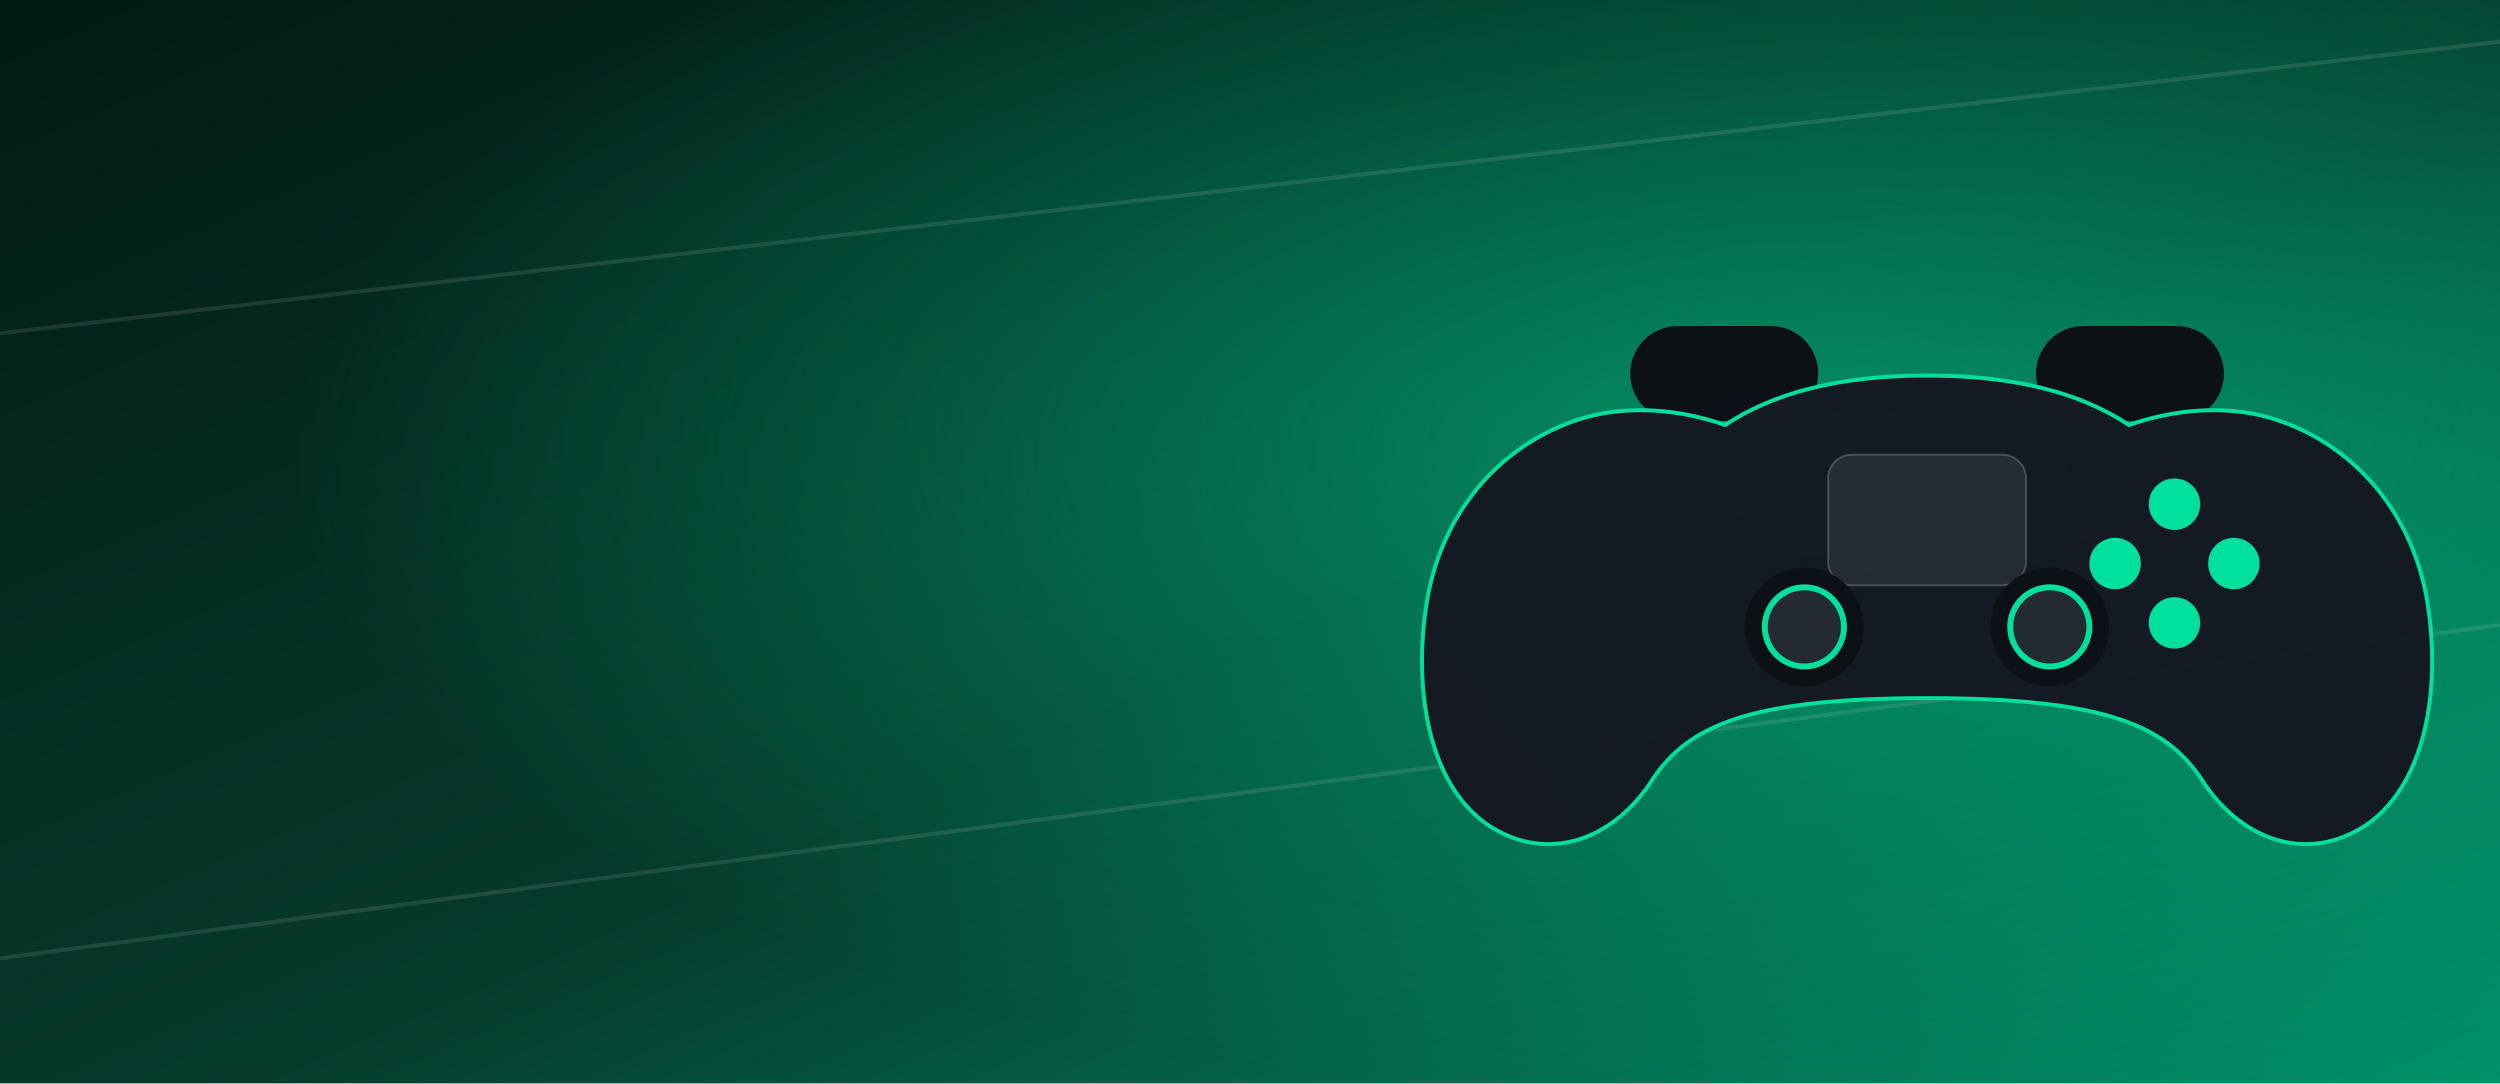
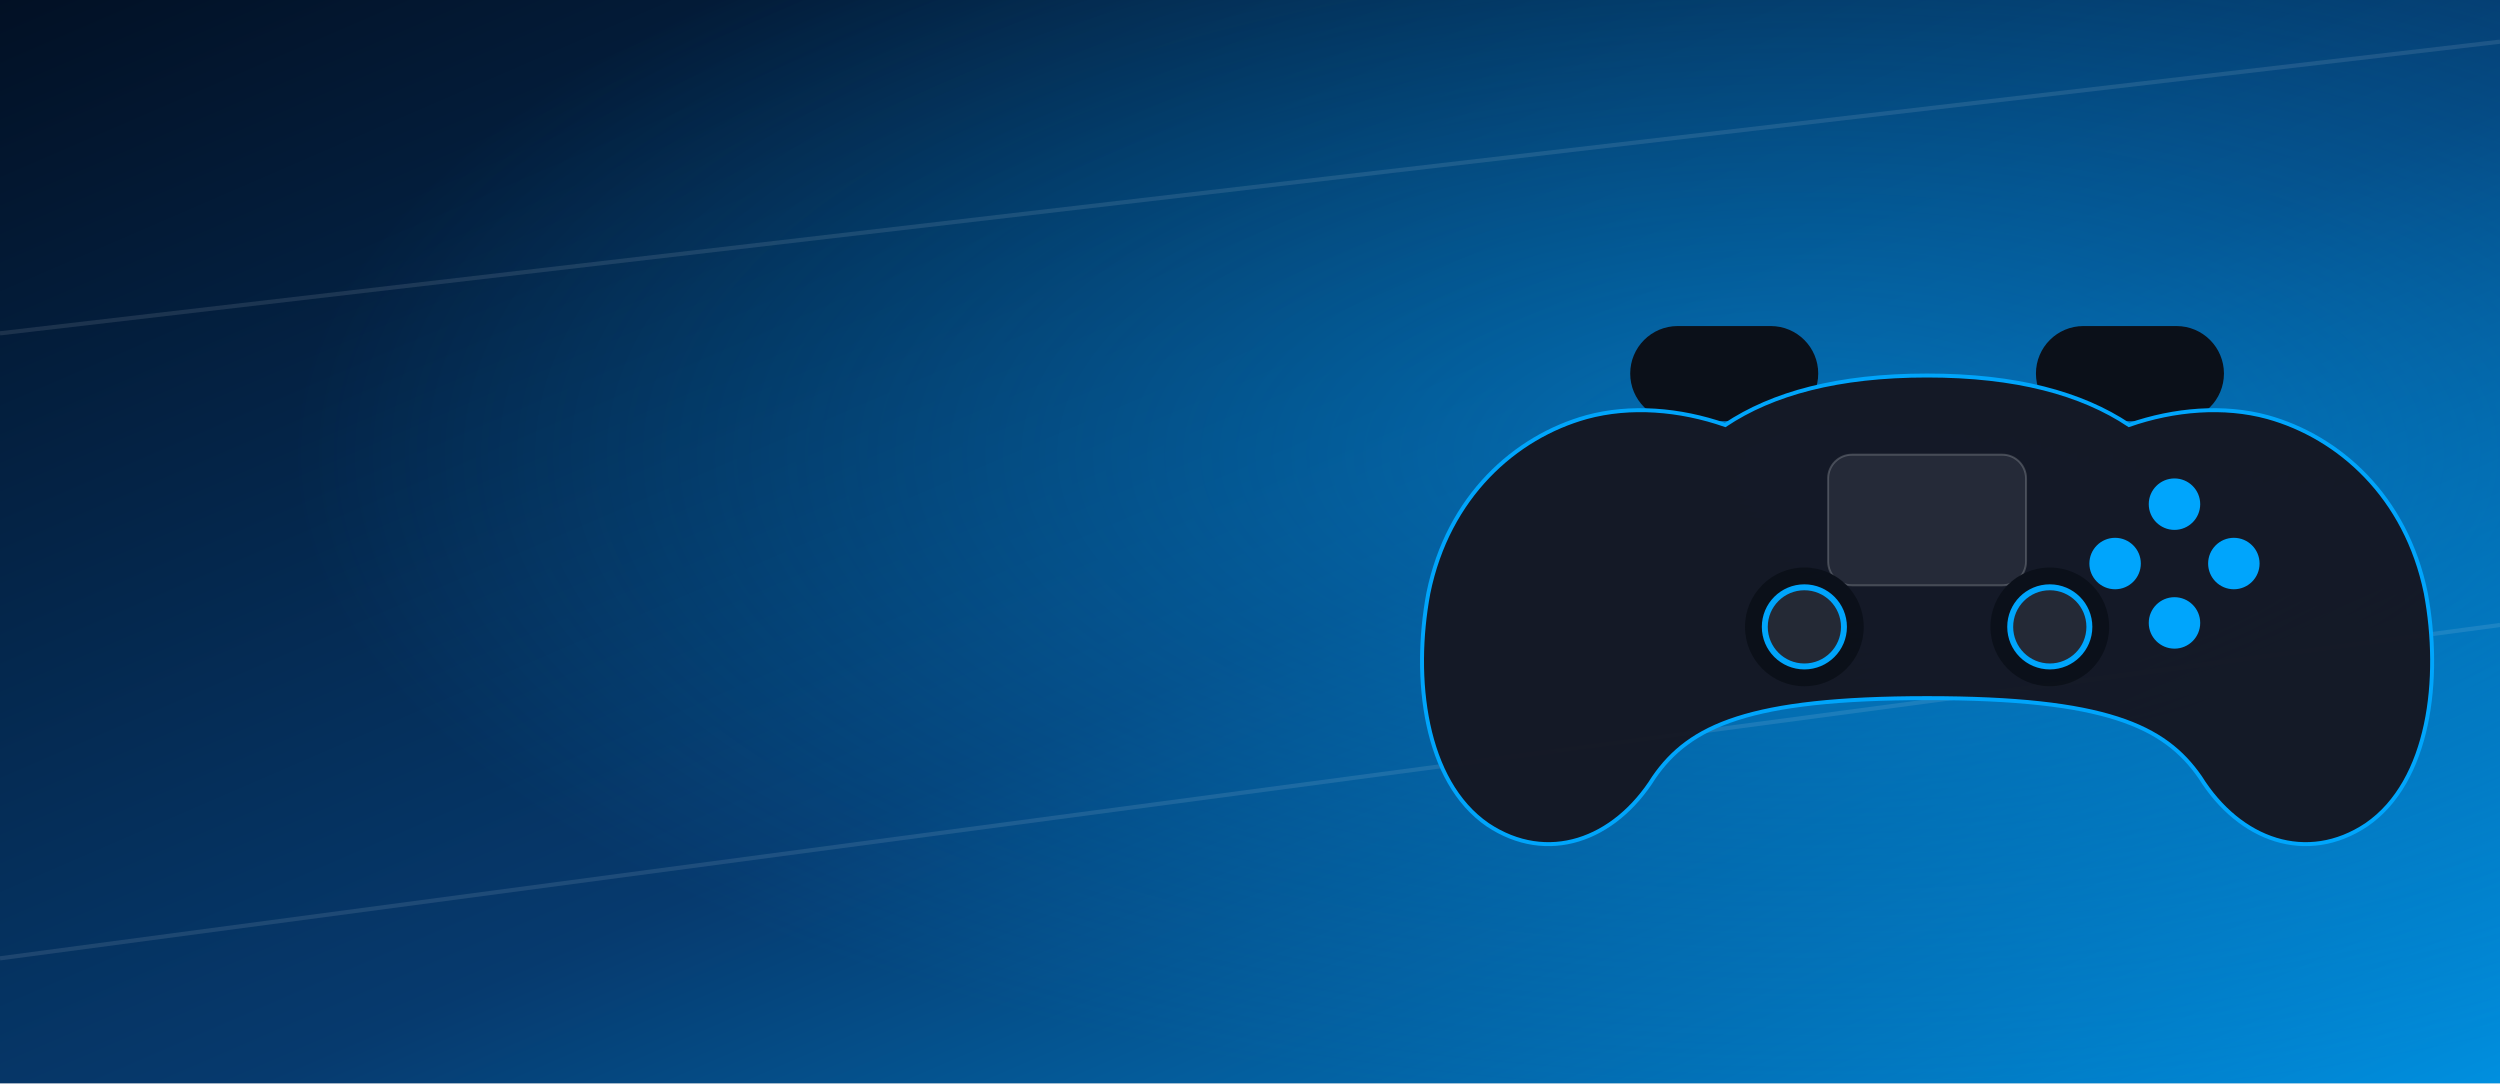
<svg xmlns="http://www.w3.org/2000/svg" viewBox="0 0 1200 520" preserveAspectRatio="xMidYMid slice">
  <defs>
    <linearGradient id="bg2" x1="0" y1="0" x2="1" y2="1">
-       <stop offset="0" stop-color="#021a14" />
-       <stop offset="0.55" stop-color="#063b2c" />
-       <stop offset="1" stop-color="#00936b" />
+       <stop offset="0" stop-color="#021024" />
+       <stop offset="0.55" stop-color="#063a6e" />
+       <stop offset="1" stop-color="#0090E0" />
    </linearGradient>
    <radialGradient id="glow2" cx="0.72" cy="0.42" r="0.6">
-       <stop offset="0" stop-color="#00e5a0" stop-opacity="0.5" />
-       <stop offset="1" stop-color="#00e5a0" stop-opacity="0" />
+       <stop offset="0" stop-color="#00A8FF" stop-opacity="0.5" />
+       <stop offset="1" stop-color="#00A8FF" stop-opacity="0" />
    </radialGradient>
  </defs>
  <rect width="1200" height="520" fill="url(#bg2)" />
  <rect width="1200" height="520" fill="url(#glow2)" />
  <g opacity="0.1" stroke="#ffffff" stroke-width="2">
    <line x1="0" y1="160" x2="1200" y2="20" />
    <line x1="0" y1="460" x2="1200" y2="300" />
  </g>
  <g transform="translate(640,90) scale(0.95)" opacity="0.95">
    <rect x="150" y="70" width="95" height="48" rx="24" fill="#0c0c12" />
    <rect x="355" y="70" width="95" height="48" rx="24" fill="#0c0c12" />
-     <path d="M300 95 C255 95 222 104 198 120 C175 112 150 110 128 116 C92 126 58 156 48 205 C40 248 46 300 78 322 C108 342 142 330 162 298 C180 272 210 258 300 258 C390 258 420 272 438 298 C458 330 492 342 522 322 C554 300 560 248 552 205 C542 156 508 126 472 116 C450 110 425 112 402 120 C378 104 345 95 300 95 Z" fill="#15151f" stroke="#00e5a0" stroke-width="2" />
+     <path d="M300 95 C255 95 222 104 198 120 C175 112 150 110 128 116 C92 126 58 156 48 205 C40 248 46 300 78 322 C108 342 142 330 162 298 C180 272 210 258 300 258 C390 258 420 272 438 298 C458 330 492 342 522 322 C554 300 560 248 552 205 C542 156 508 126 472 116 C450 110 425 112 402 120 C378 104 345 95 300 95 Z" fill="#15151f" stroke="#00A8FF" stroke-width="2" />
    <rect x="250" y="135" width="100" height="66" rx="12" fill="#ffffff14" stroke="#ffffff33" />
    <circle cx="238" cy="222" r="30" fill="#0c0c12" />
-     <circle cx="238" cy="222" r="20" fill="#26262f" stroke="#00e5a0" stroke-width="3" />
+     <circle cx="238" cy="222" r="20" fill="#26262f" stroke="#00A8FF" stroke-width="3" />
    <circle cx="362" cy="222" r="30" fill="#0c0c12" />
-     <circle cx="362" cy="222" r="20" fill="#26262f" stroke="#00e5a0" stroke-width="3" />
-     <circle cx="425" cy="160" r="13" fill="#00e5a0" />
-     <circle cx="455" cy="190" r="13" fill="#00e5a0" />
-     <circle cx="395" cy="190" r="13" fill="#00e5a0" />
-     <circle cx="425" cy="220" r="13" fill="#00e5a0" />
+     <circle cx="362" cy="222" r="20" fill="#26262f" stroke="#00A8FF" stroke-width="3" />
+     <circle cx="425" cy="160" r="13" fill="#00A8FF" />
+     <circle cx="455" cy="190" r="13" fill="#00A8FF" />
+     <circle cx="395" cy="190" r="13" fill="#00A8FF" />
+     <circle cx="425" cy="220" r="13" fill="#00A8FF" />
  </g>
</svg>
